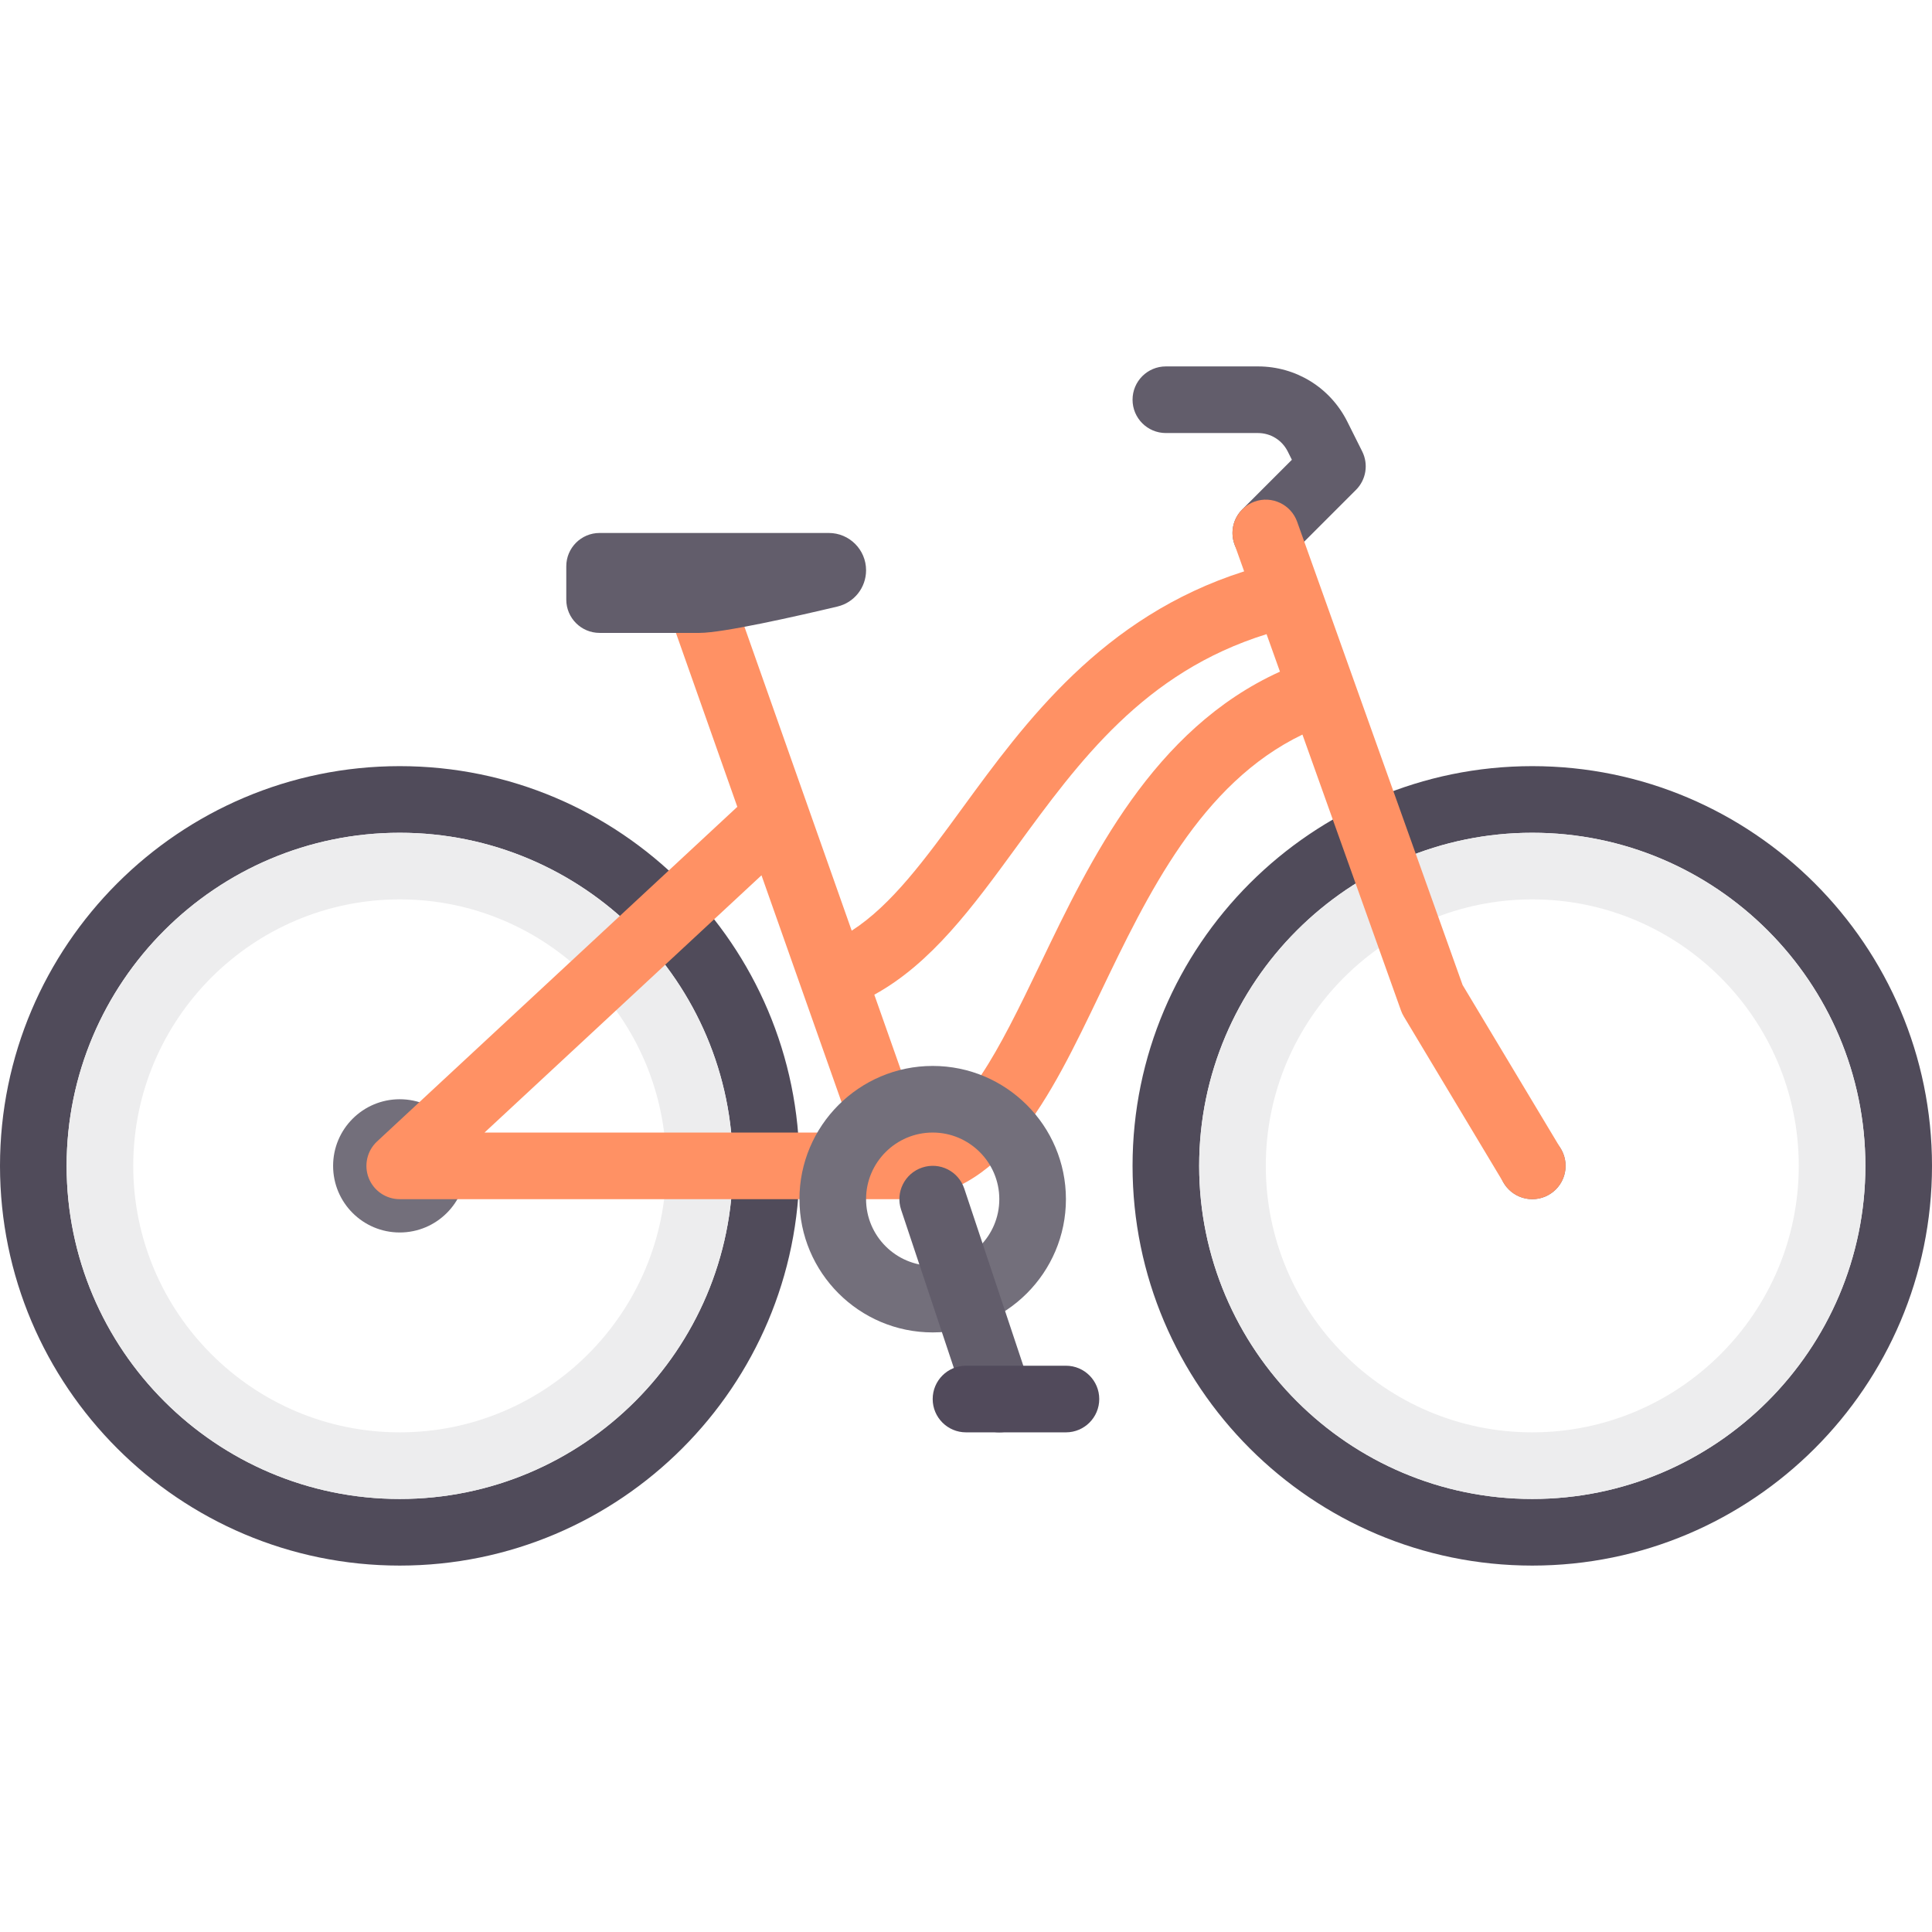
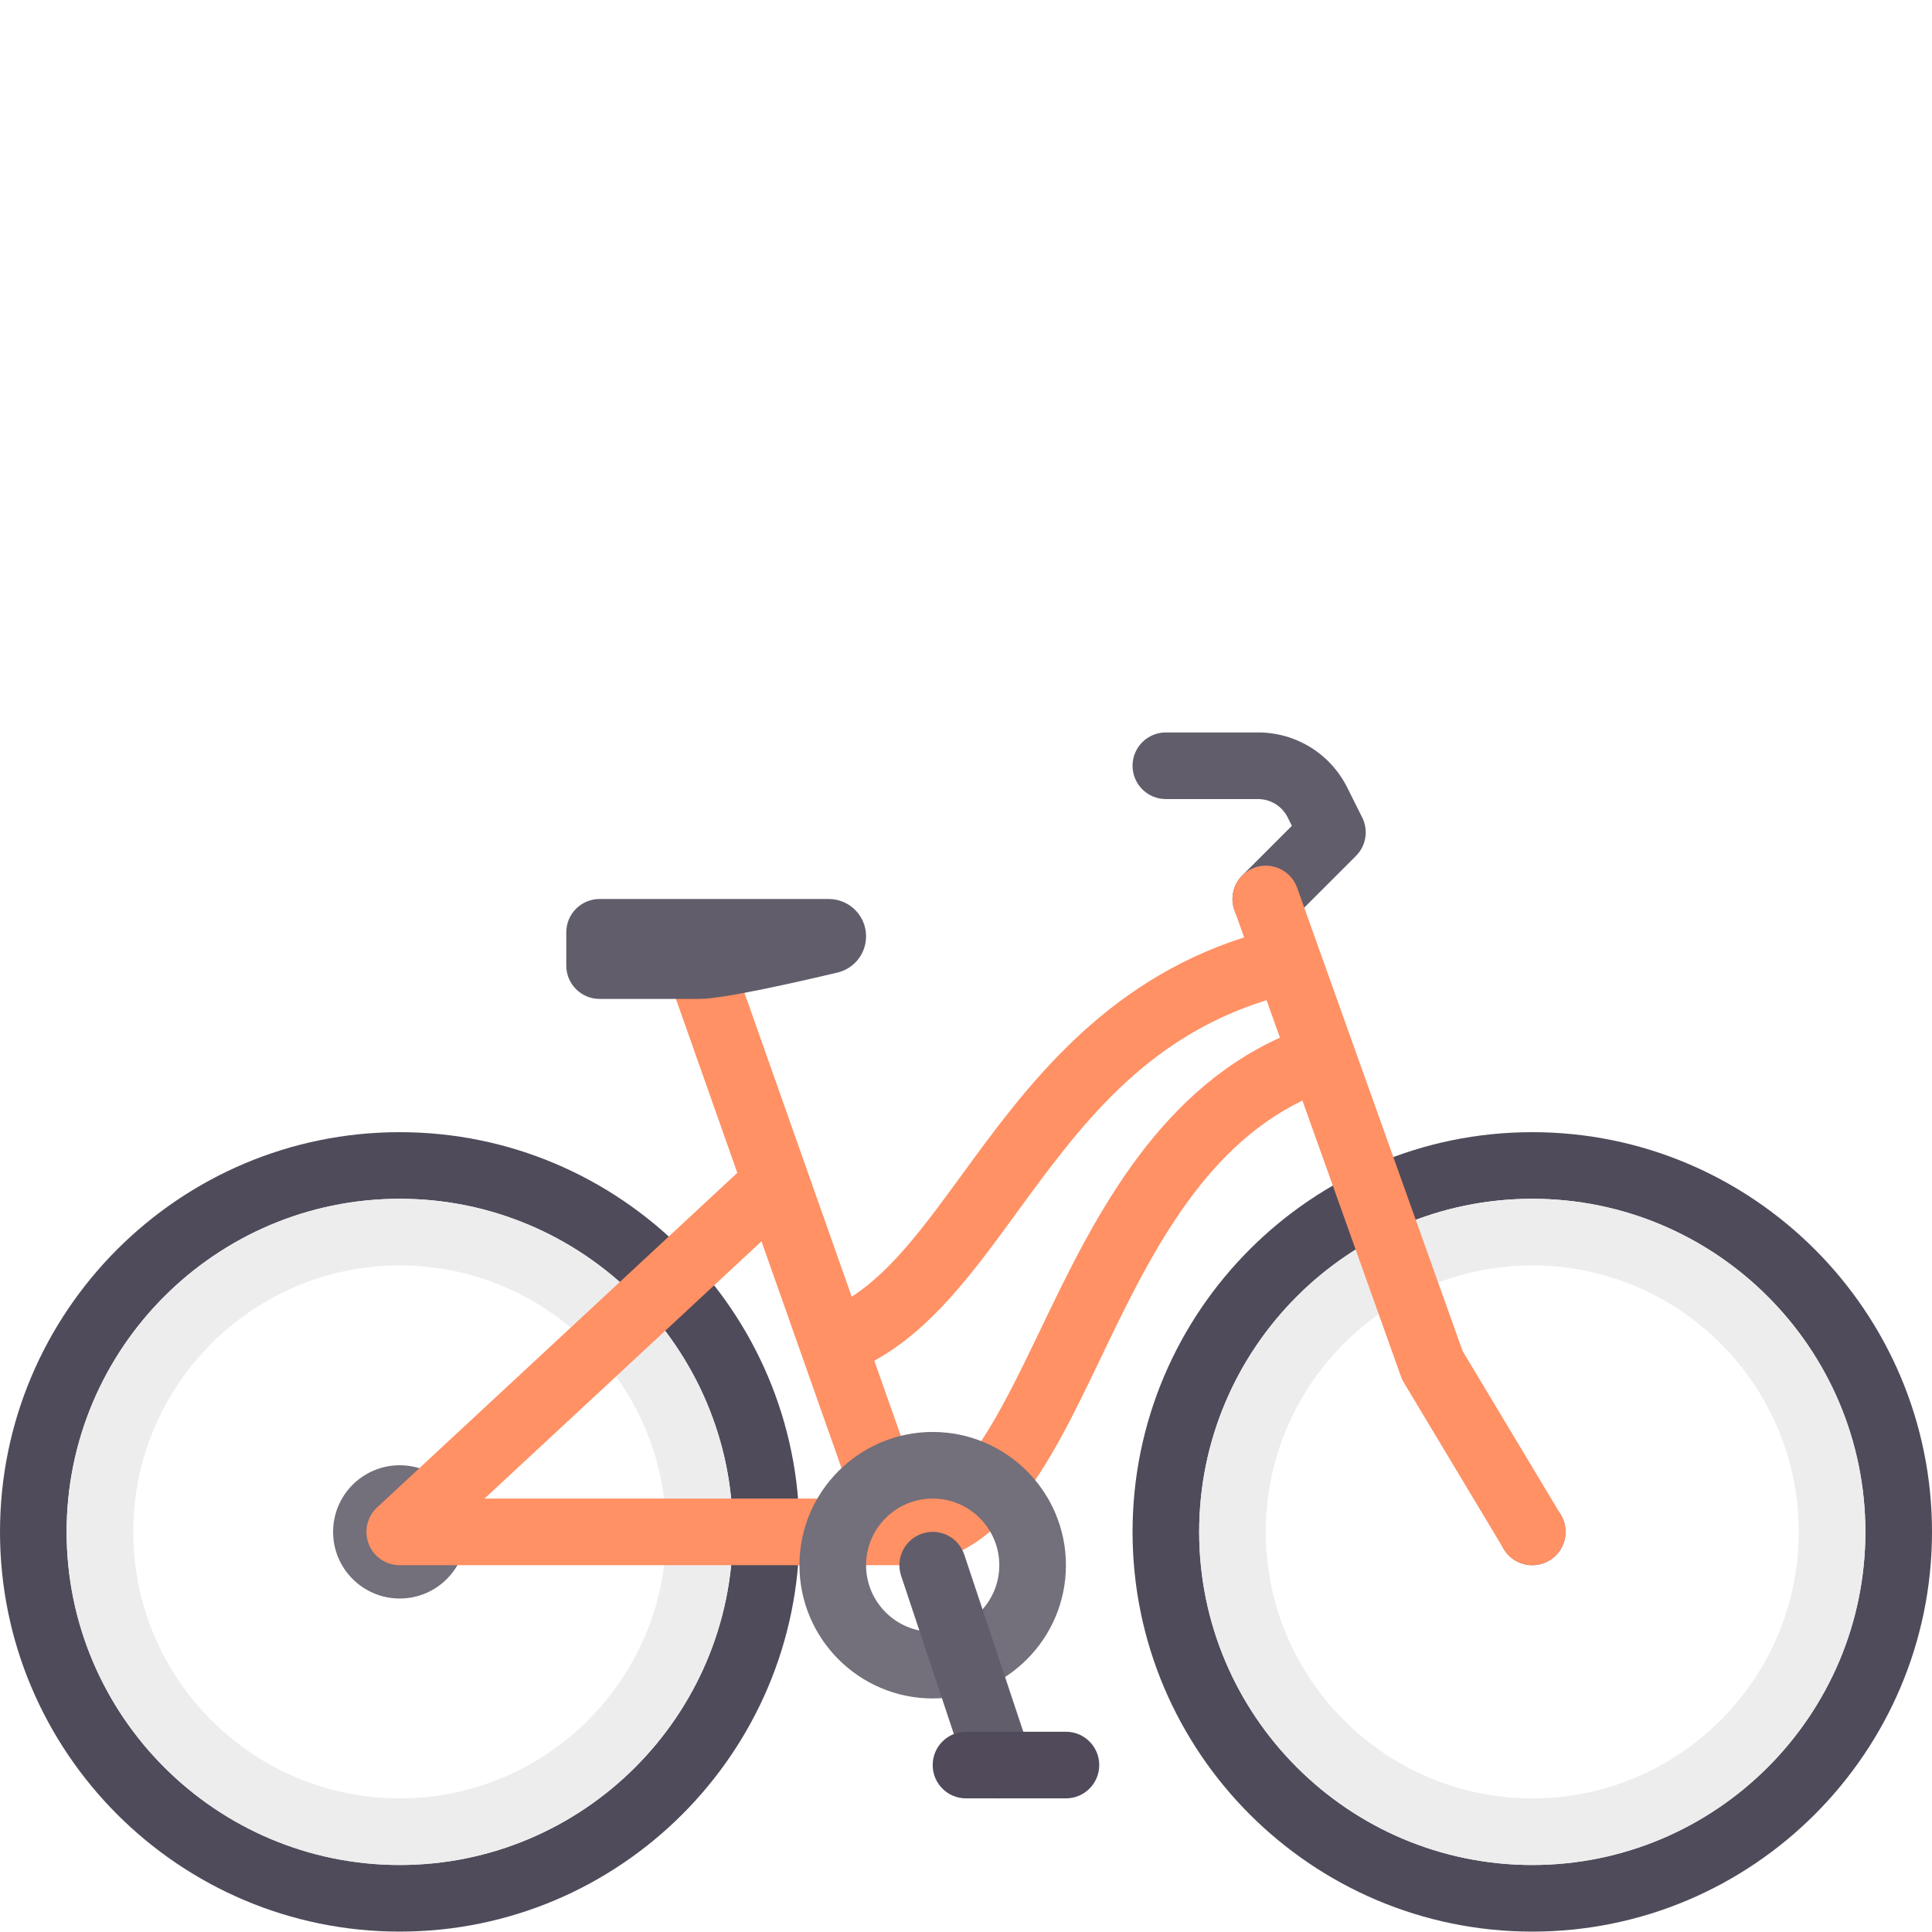
- <svg xmlns="http://www.w3.org/2000/svg" version="1.1" id="Layer_1" x="0px" y="0px" viewBox="0 0 512 512" style="enable-background:new 0 0 512 512;" xml:space="preserve">
+ <svg xmlns="http://www.w3.org/2000/svg" version="1.1" id="Layer_1" x="0px" y="0px" viewBox="0 -97 512 512" style="enable-background:new 0 0 512 512;" xml:space="preserve">
  <path style="fill:#625D6B;" d="M335.448,150.07c-2.259,0-4.518-0.862-6.241-2.586c-3.448-3.448-3.448-9.035,0-12.483l13.155-13.155  l-1.103-2.207c-1.508-3.009-4.534-4.879-7.896-4.879h-24.397c-4.879,0-8.828-3.953-8.828-8.828c0-4.875,3.948-8.828,8.828-8.828  h24.396c10.094,0,19.172,5.608,23.69,14.638l3.948,7.896c1.698,3.401,1.035,7.505-1.655,10.189l-17.655,17.655  C339.966,149.208,337.707,150.07,335.448,150.07z" />
  <path style="fill:#504B5A;" d="M105.931,414.897C47.517,414.897,0,367.376,0,308.966s47.518-105.931,105.931-105.931  s105.931,47.521,105.931,105.931S164.345,414.897,105.931,414.897z M105.931,220.69c-48.672,0-88.276,39.599-88.276,88.276  s39.604,88.276,88.276,88.276s88.276-39.599,88.276-88.276S154.603,220.69,105.931,220.69z" />
  <path style="fill:#EDEDEE;" d="M105.931,397.242c-48.672,0-88.276-39.599-88.276-88.276s39.604-88.276,88.276-88.276  s88.276,39.599,88.276,88.276S154.603,397.242,105.931,397.242z M105.931,238.345c-38.94,0-70.621,31.681-70.621,70.621  s31.681,70.621,70.621,70.621s70.621-31.681,70.621-70.621S144.871,238.345,105.931,238.345z" />
  <path style="fill:#504B5A;" d="M406.069,414.897c-58.414,0-105.931-47.521-105.931-105.931s47.518-105.931,105.931-105.931  S512,250.556,512,308.966S464.483,414.897,406.069,414.897z M406.069,220.69c-48.672,0-88.276,39.599-88.276,88.276  s39.604,88.276,88.276,88.276s88.276-39.599,88.276-88.276S454.741,220.69,406.069,220.69z" />
  <path style="fill:#EDEDEE;" d="M406.069,397.242c-48.672,0-88.276-39.599-88.276-88.276s39.604-88.276,88.276-88.276  s88.276,39.599,88.276,88.276S454.741,397.242,406.069,397.242z M406.069,238.345c-38.94,0-70.621,31.681-70.621,70.621  s31.681,70.621,70.621,70.621s70.621-31.681,70.621-70.621S445.009,238.345,406.069,238.345z" />
  <g>
    <circle style="fill:#736F7B;" cx="105.931" cy="308.966" r="17.655" />
    <circle style="fill:#736F7B;" cx="406.069" cy="308.966" r="8.828" />
  </g>
  <path style="fill:#FF9164;" d="M413.638,304.423l-26.035-43.388l-43.844-122.763c-1.63-4.582-6.716-6.991-11.276-5.345  c-4.595,1.642-6.991,6.694-5.345,11.285l2.573,7.206c-37.639,11.988-58.104,40.03-74.643,62.691  c-9.998,13.707-18.79,25.725-29.357,32.529l-32.004-90.679l-16.655,5.879l18.345,51.978l-95.475,88.682  c-2.655,2.474-3.534,6.319-2.207,9.698c1.327,3.379,4.588,5.598,8.217,5.598h132.414c27.043,0,39.776-26.56,53.25-54.677  c12.493-26.052,26.6-55.475,53.565-68.446l26.116,73.127c0.19,0.547,0.439,1.074,0.742,1.574l26.483,44.138  c1.655,2.759,4.577,4.285,7.577,4.285c1.543,0,3.112-0.405,4.534-1.259C414.793,314.026,416.147,308.604,413.638,304.423z   M201.803,231.965l24.061,68.173h-97.459L201.803,231.965z M275.672,255.483c-11.446,23.884-19.648,39.783-31.415,43.701  l-12.558-35.581c15.159-8.331,26.094-23.277,37.628-39.085c16.641-22.807,33.853-46.365,66.326-56.461l3.549,9.937  C305.524,193.275,288.988,227.711,275.672,255.483z" />
  <path style="fill:#625D6B;" d="M150.069,158.897c0,4.875,3.953,8.828,8.828,8.828h26.483c6.234,0,25.681-4.404,36.565-6.99  c4.456-1.059,7.573-5.03,7.573-9.61l0,0c0-5.458-4.425-9.882-9.882-9.882h-60.738c-4.875,0-8.828,3.953-8.828,8.828V158.897z" />
  <path style="fill:#736F7B;" d="M247.172,353.104c-19.474,0-35.31-15.84-35.31-35.31s15.837-35.31,35.31-35.31  s35.31,15.84,35.31,35.31S266.646,353.104,247.172,353.104z M247.172,300.138c-9.732,0-17.655,7.918-17.655,17.655  c0,9.737,7.923,17.655,17.655,17.655c9.732,0,17.655-7.918,17.655-17.655C264.828,308.057,256.905,300.138,247.172,300.138z" />
  <path style="fill:#625D6B;" d="M264.828,379.591c-3.699,0-7.138-2.34-8.371-6.039l-17.655-52.966  c-1.543-4.625,0.957-9.625,5.578-11.168c4.672-1.56,9.621,0.961,11.164,5.582l17.655,52.966c1.543,4.625-0.957,9.625-5.578,11.168  C266.69,379.444,265.75,379.591,264.828,379.591z" />
  <path style="fill:#514A5B;" d="M282.483,379.587H256c-4.879,0-8.828-3.953-8.828-8.828s3.948-8.828,8.828-8.828h26.483  c4.879,0,8.828,3.953,8.828,8.828S287.362,379.587,282.483,379.587z" />
  <g>
</g>
  <g>
</g>
  <g>
</g>
  <g>
</g>
  <g>
</g>
  <g>
</g>
  <g>
</g>
  <g>
</g>
  <g>
</g>
  <g>
</g>
  <g>
</g>
  <g>
</g>
  <g>
</g>
  <g>
</g>
  <g>
</g>
</svg>
